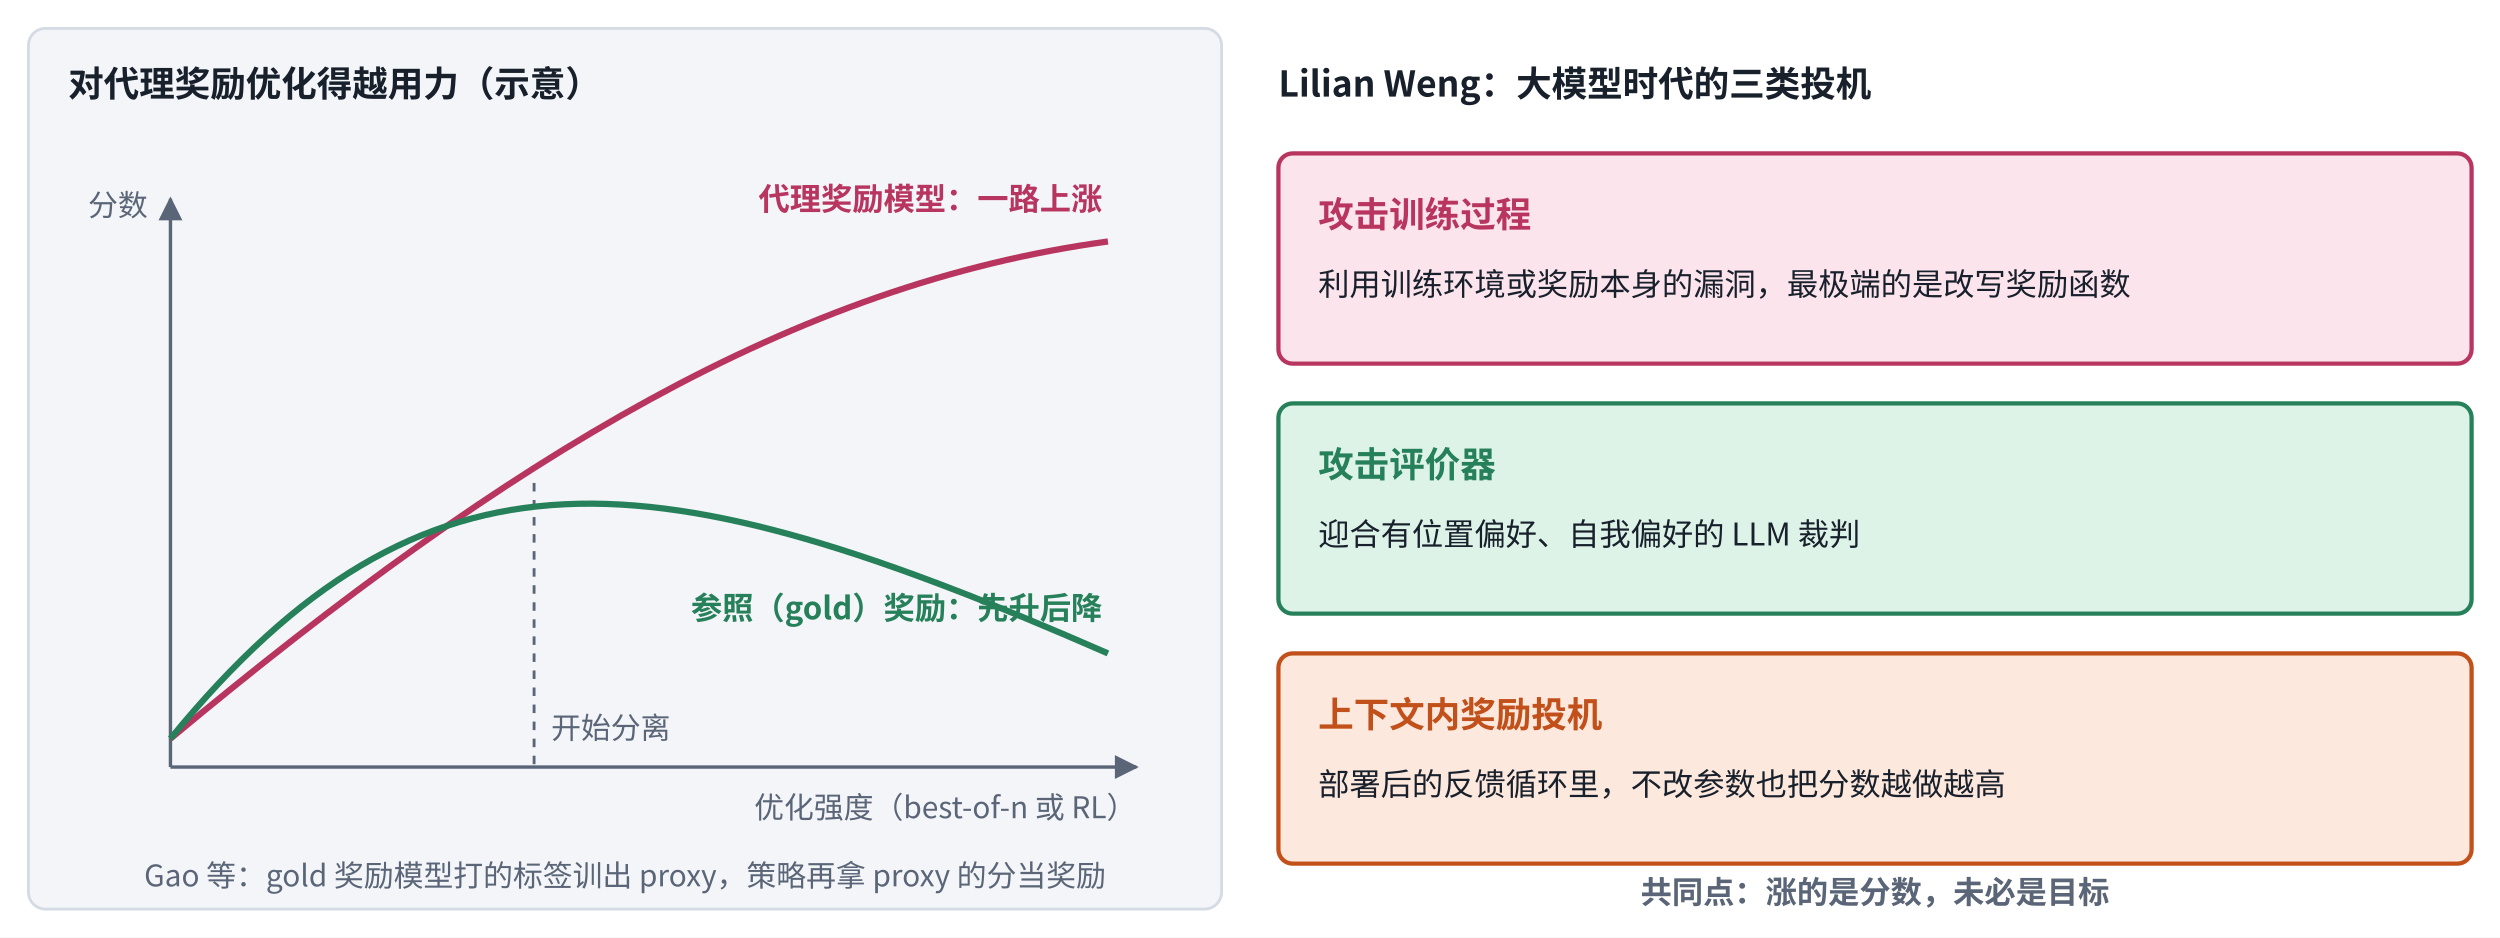
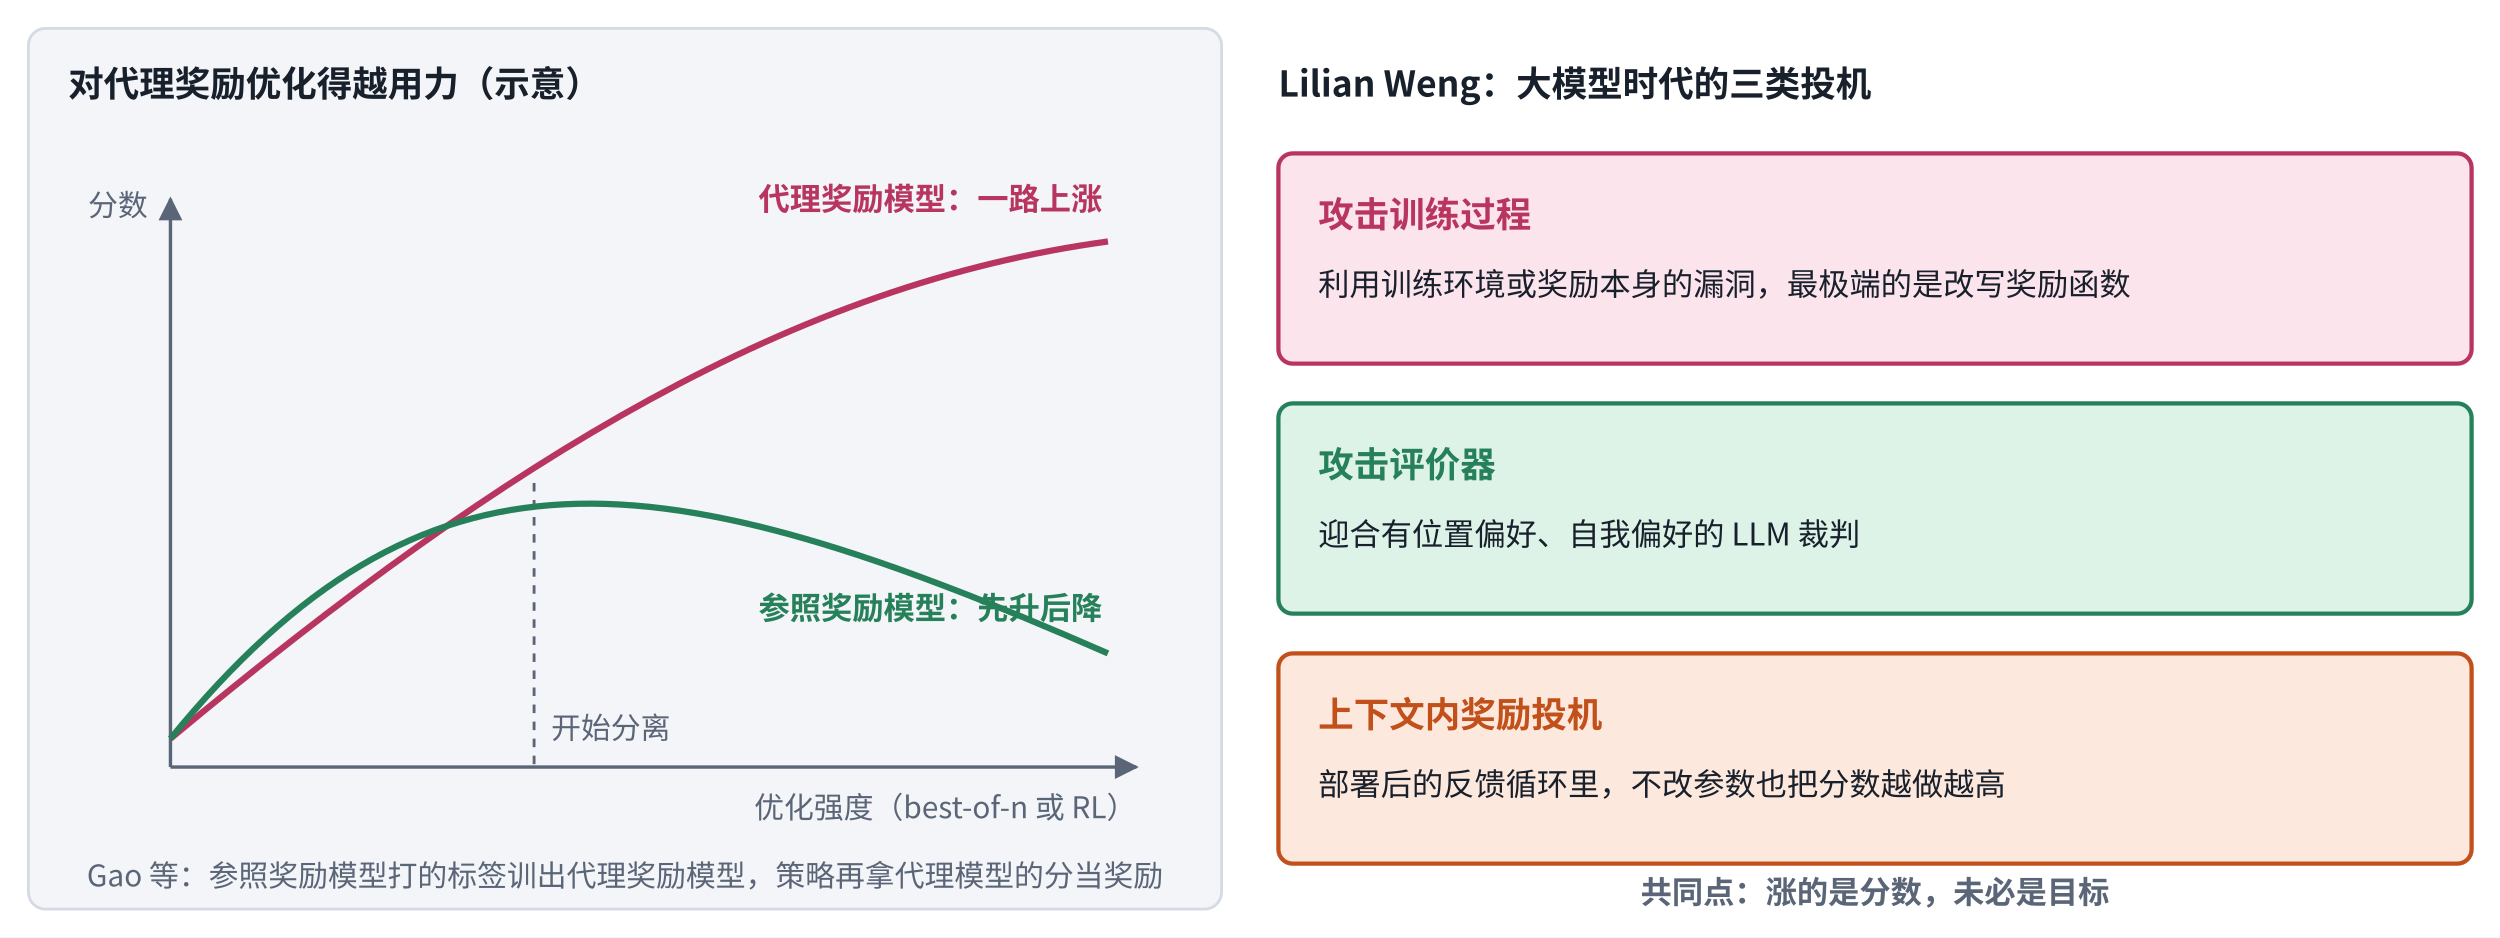
<svg xmlns="http://www.w3.org/2000/svg" viewBox="0 0 880 330" width="880" height="330" role="img" aria-label="代理奖励与参照奖励的分离，以及三类投机">
  <defs>
    <marker id="ah-s1overopt" viewBox="0 0 10 10" refX="9" refY="5" markerWidth="7" markerHeight="7" orient="auto-start-reverse">
      <path d="M0,0 L10,5 L0,10 z" fill="#5A6577" />
    </marker>
  </defs>
  <rect x="0" y="0" width="880" height="330" fill="#ffffff" />
  <rect x="10" y="10" width="420" height="310" rx="6" fill="#F3F5F8" stroke="#D5DBE4" stroke-width="1" />
  <path d="M60,270 L400,270" fill="none" stroke="#5A6577" stroke-width="1.2" marker-end="url(#ah-s1overopt)" />
  <path d="M60,270 L60,70" fill="none" stroke="#5A6577" stroke-width="1.2" marker-end="url(#ah-s1overopt)" />
  <line x1="188" y1="170" x2="188" y2="270" stroke="#5A6577" stroke-width="1" stroke-dasharray="3 3" />
  <path d="M60,260 C180,160 280,100 390,85" fill="none" stroke="#B83560" stroke-width="2.2" />
  <path d="M60,260 C150,150 230,160 390,230" fill="none" stroke="#26805A" stroke-width="2.2" />
  <rect x="450" y="54" width="420" height="74" rx="5" fill="#FCE4EC" stroke="#B83560" stroke-width="1.5" />
  <rect x="450" y="142" width="420" height="74" rx="5" fill="#DDF3E8" stroke="#26805A" stroke-width="1.5" />
  <rect x="450" y="230" width="420" height="74" rx="5" fill="#FDE8DD" stroke="#C2501A" stroke-width="1.5" />
  <text x="24" y="34" text-anchor="start" font-size="12.5" font-weight="700" fill="#18202C" font-family="PingFang SC, Noto Sans CJK SC, Microsoft YaHei, sans-serif">对代理奖励优化得越用力（示意）</text>
  <text x="400" y="288" text-anchor="end" font-size="10.5" font-weight="400" fill="#5A6577" font-family="PingFang SC, Noto Sans CJK SC, Microsoft YaHei, sans-serif">优化强度（best-of-n 或 RL）</text>
  <text x="52" y="76" text-anchor="end" font-size="10.5" font-weight="400" fill="#5A6577" font-family="PingFang SC, Noto Sans CJK SC, Microsoft YaHei, sans-serif">分数</text>
  <text x="388" y="74" text-anchor="end" font-size="11" font-weight="600" fill="#B83560" font-family="PingFang SC, Noto Sans CJK SC, Microsoft YaHei, sans-serif">代理奖励模型：一路上涨</text>
-   <text x="388" y="218" text-anchor="end" font-size="11" font-weight="600" fill="#26805A" font-family="PingFang SC, Noto Sans CJK SC, Microsoft YaHei, sans-serif">参照（gold）奖励：先升后降</text>
+   <text x="388" y="218" text-anchor="end" font-size="11" font-weight="600" fill="#26805A" font-family="PingFang SC, Noto Sans CJK SC, Microsoft YaHei, sans-serif">参照奖励模型：先升后降</text>
  <text x="194" y="260" text-anchor="start" font-size="10.5" font-weight="400" fill="#5A6577" font-family="PingFang SC, Noto Sans CJK SC, Microsoft YaHei, sans-serif">开始分离</text>
-   <text x="220" y="312" text-anchor="middle" font-size="10.5" font-weight="400" fill="#5A6577" font-family="PingFang SC, Noto Sans CJK SC, Microsoft YaHei, sans-serif">Gao 等：gold 奖励模型打的标签训出 proxy，策略再拿 proxy 的分当奖励</text>
+   <text x="220" y="312" text-anchor="middle" font-size="10.5" font-weight="400" fill="#5A6577" font-family="PingFang SC, Noto Sans CJK SC, Microsoft YaHei, sans-serif">Gao 等：参照奖励模型打的标签训出代理奖励模型，策略再拿代理模型的分当奖励</text>
  <text x="450" y="34" text-anchor="start" font-size="12.5" font-weight="700" fill="#18202C" font-family="PingFang SC, Noto Sans CJK SC, Microsoft YaHei, sans-serif">Lilian Weng：大模型时代的三类投机</text>
  <text x="464" y="80" text-anchor="start" font-size="12.5" font-weight="700" fill="#B83560" font-family="PingFang SC, Noto Sans CJK SC, Microsoft YaHei, sans-serif">攻击训练过程</text>
  <text x="464" y="104" text-anchor="start" font-size="11" font-weight="400" fill="#18202C" font-family="PingFang SC, Noto Sans CJK SC, Microsoft YaHei, sans-serif">利用训练环境或奖励本身的漏洞，最极端的是改写奖励函数</text>
  <text x="464" y="168" text-anchor="start" font-size="12.5" font-weight="700" fill="#26805A" font-family="PingFang SC, Noto Sans CJK SC, Microsoft YaHei, sans-serif">攻击评价器</text>
  <text x="464" y="192" text-anchor="start" font-size="11" font-weight="400" fill="#18202C" font-family="PingFang SC, Noto Sans CJK SC, Microsoft YaHei, sans-serif">迎合有位置偏好、自我偏好的 LLM 裁判</text>
  <text x="464" y="256" text-anchor="start" font-size="12.5" font-weight="700" fill="#C2501A" font-family="PingFang SC, Noto Sans CJK SC, Microsoft YaHei, sans-serif">上下文内奖励投机</text>
  <text x="464" y="280" text-anchor="start" font-size="11" font-weight="400" fill="#18202C" font-family="PingFang SC, Noto Sans CJK SC, Microsoft YaHei, sans-serif">部署后的反馈循环里，不改参数也把分数越做越高</text>
  <text x="660" y="318" text-anchor="middle" font-size="11" font-weight="600" fill="#5A6577" font-family="PingFang SC, Noto Sans CJK SC, Microsoft YaHei, sans-serif">共同点：涨的是分数，未必是目标</text>
</svg>
